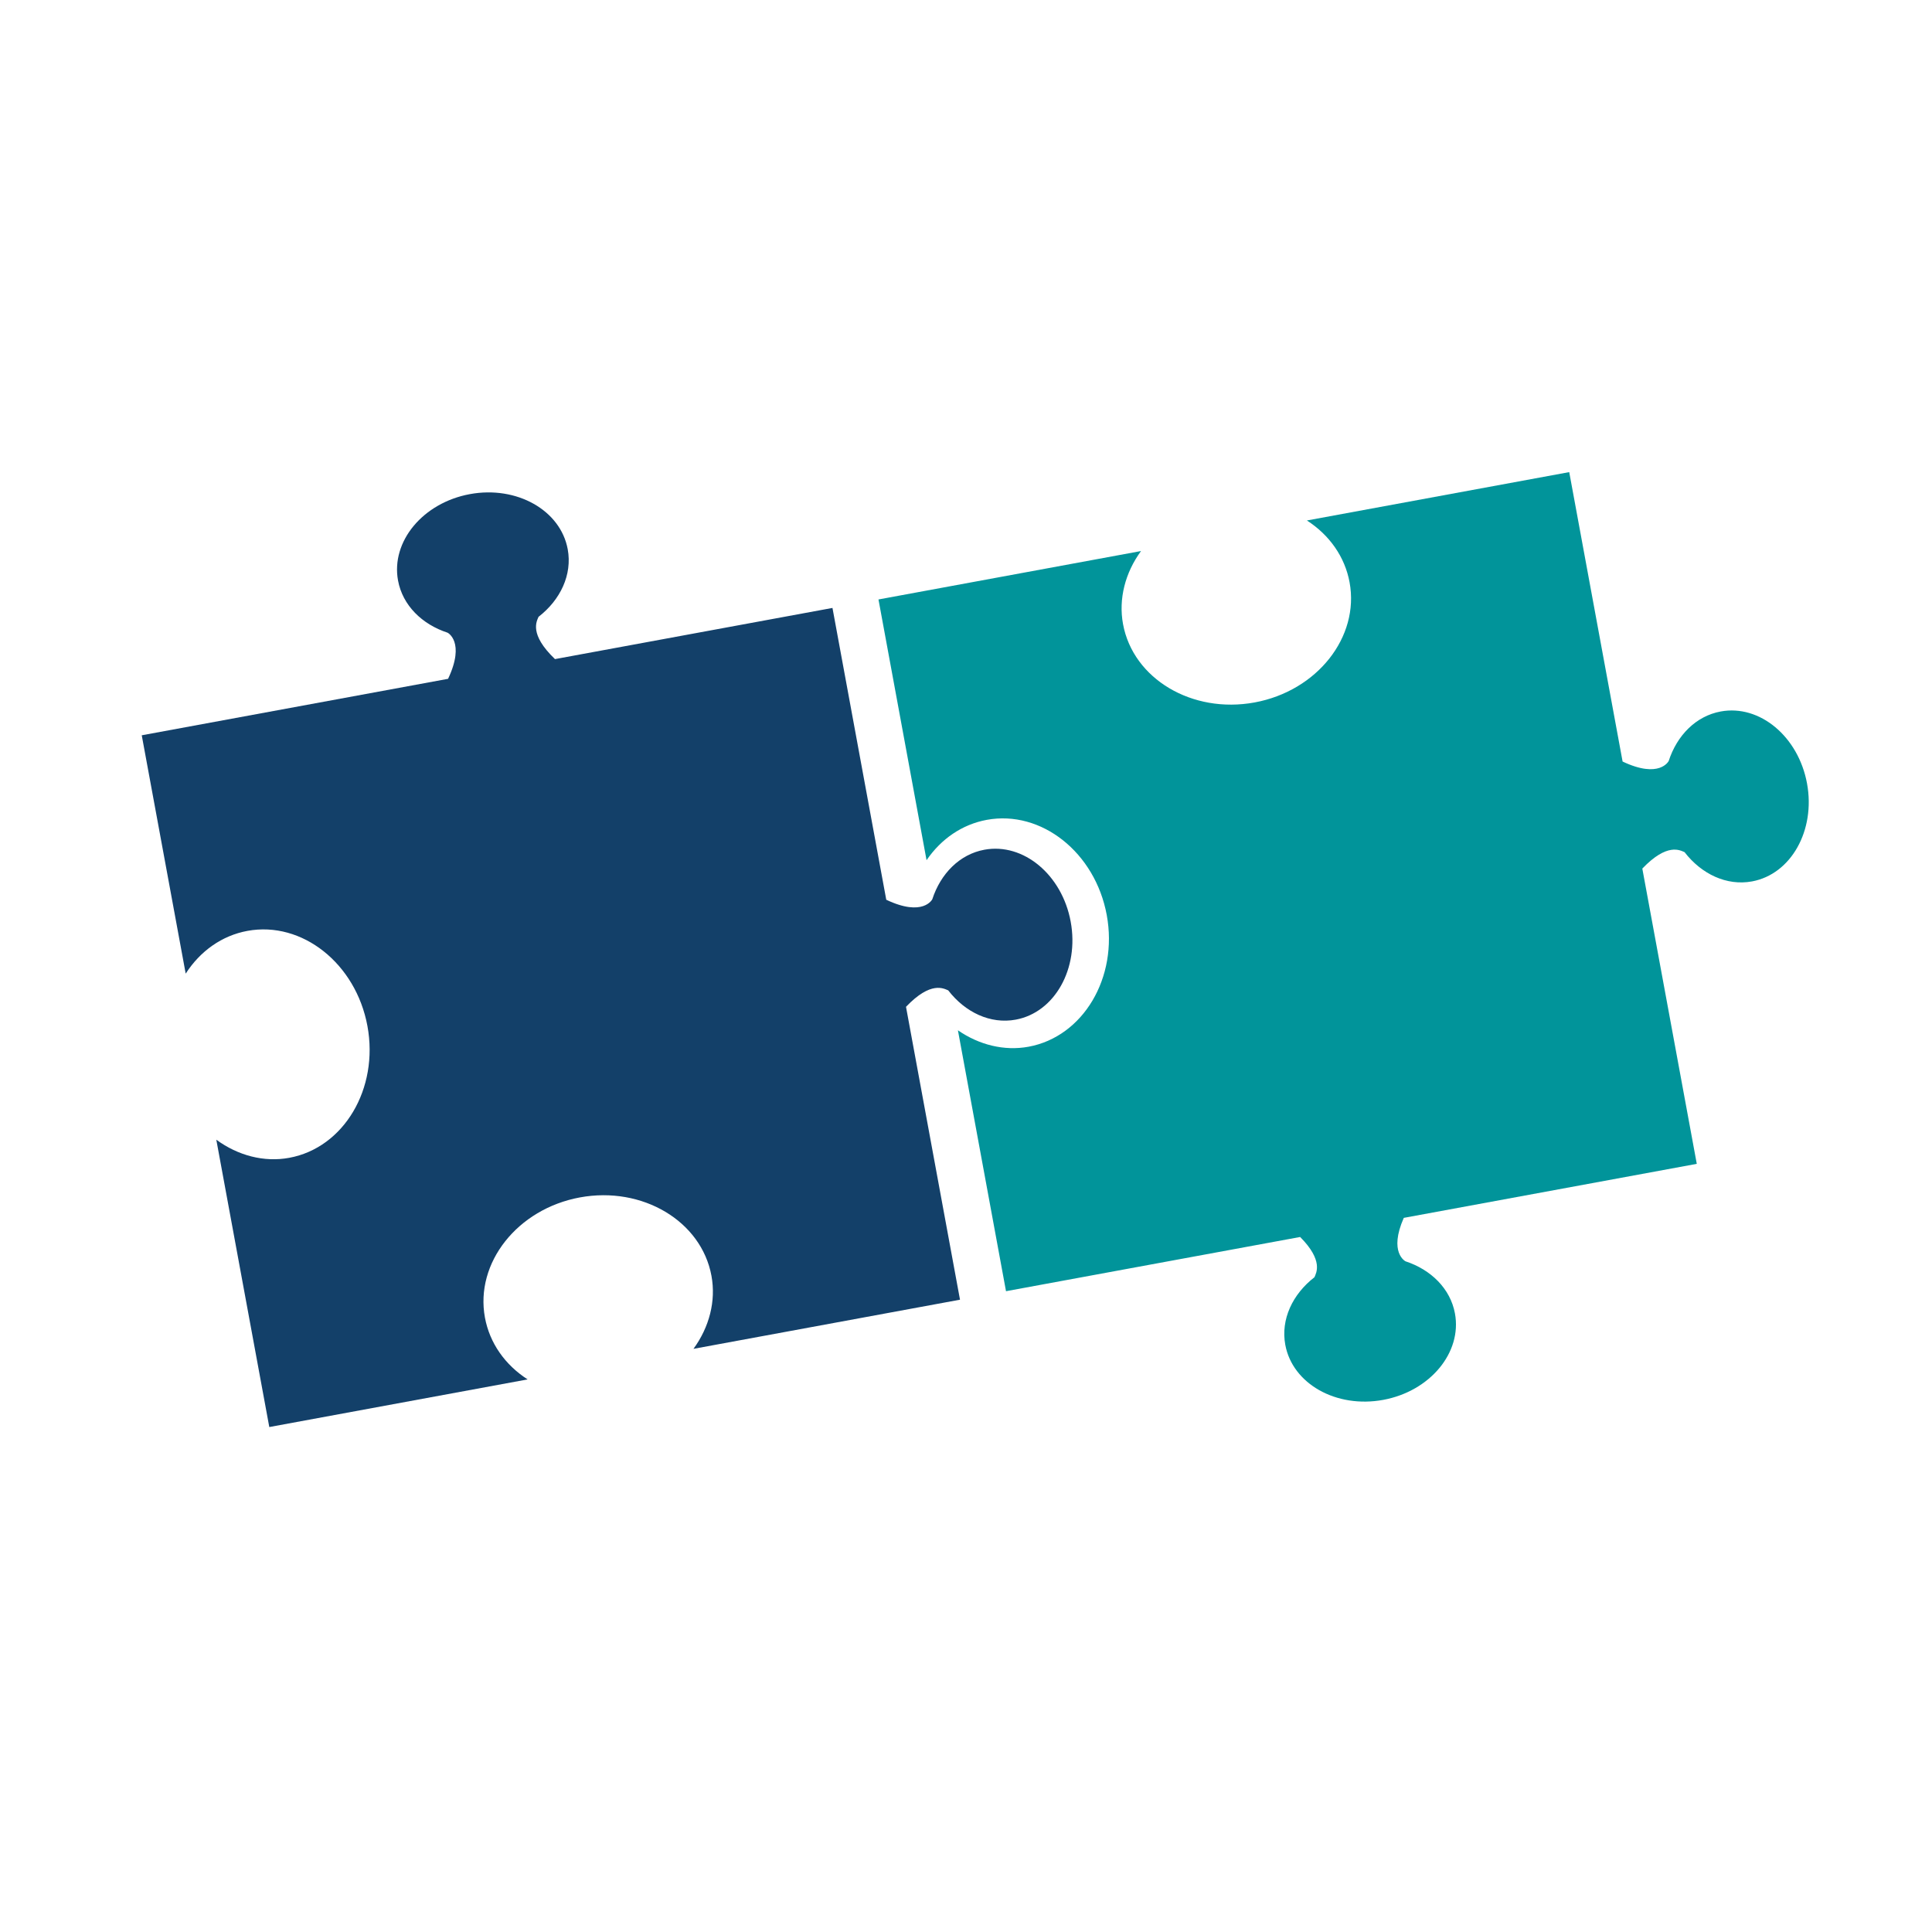
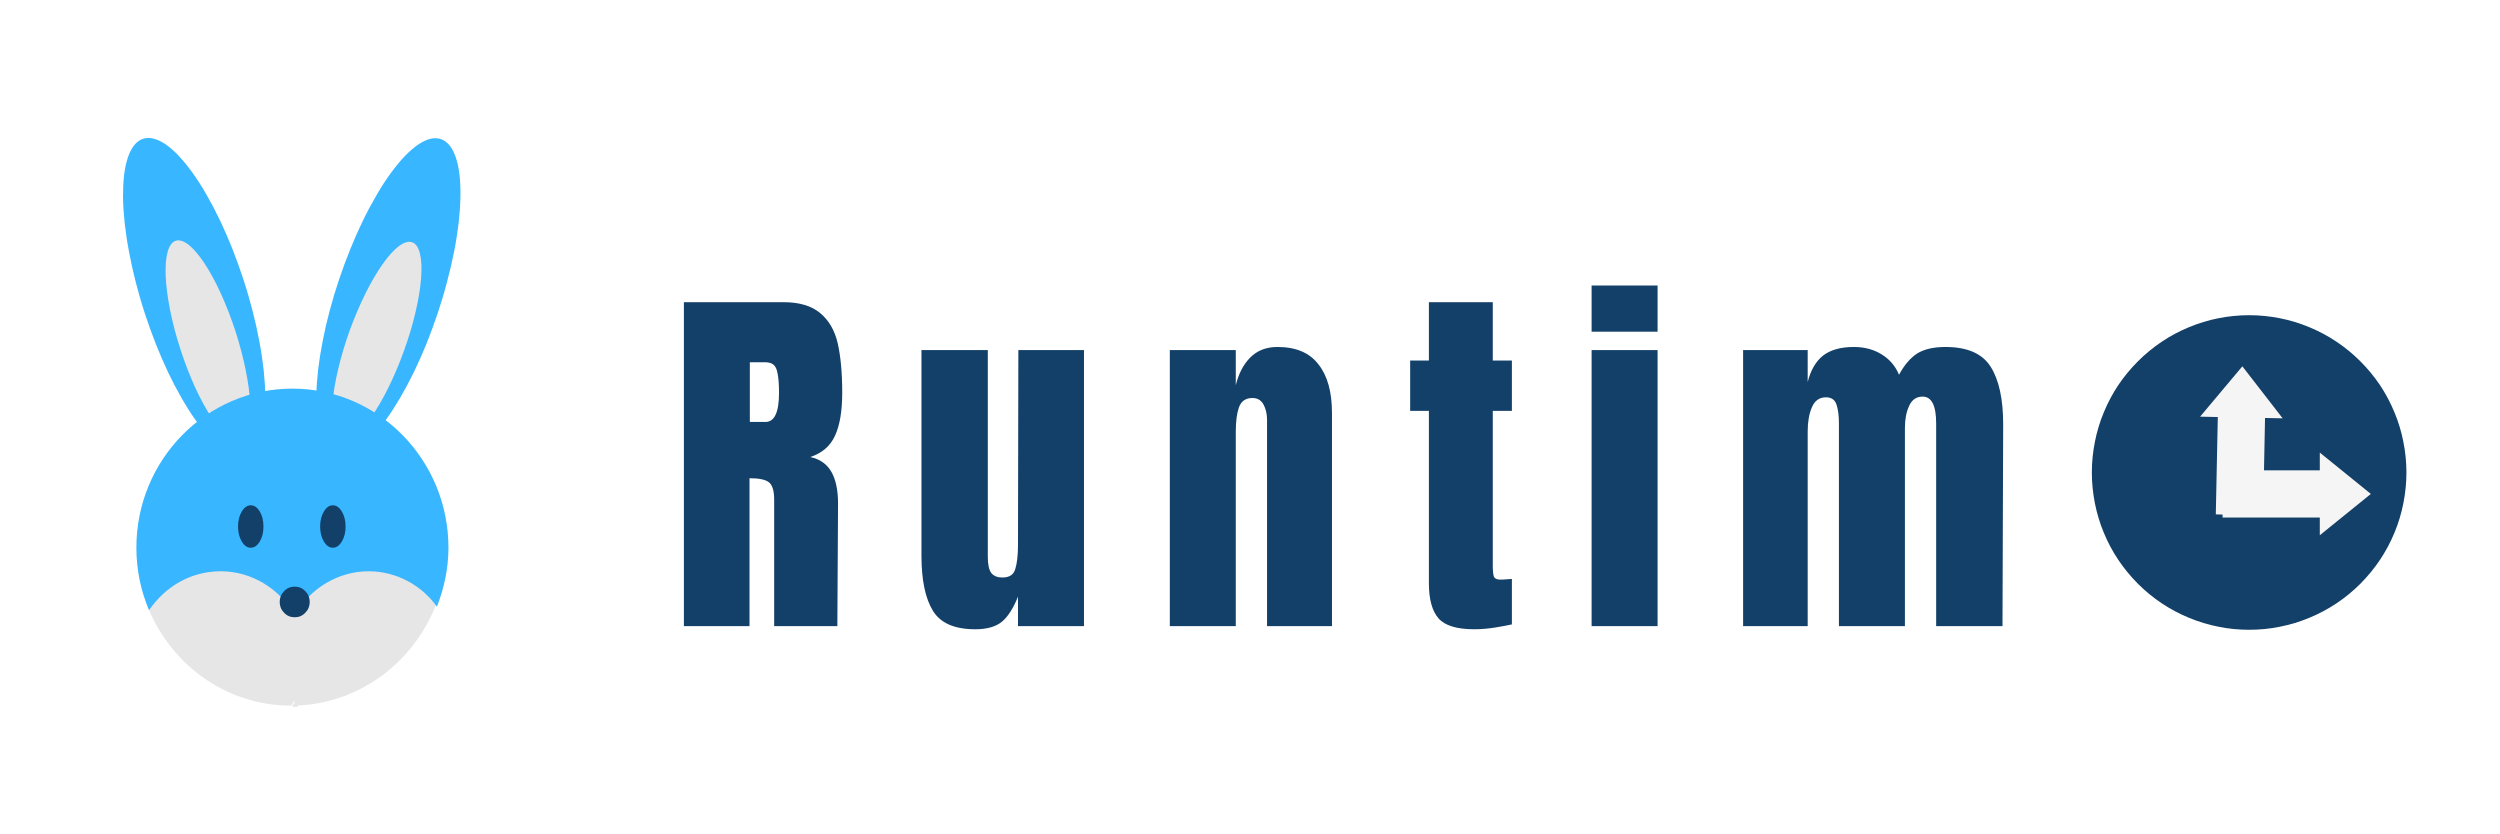
- <svg xmlns="http://www.w3.org/2000/svg" width="375pt" height="375pt" viewBox="0 0 375 375" version="1.2">
+ <svg xmlns="http://www.w3.org/2000/svg" xmlns:xlink="http://www.w3.org/1999/xlink" width="112.5pt" height="37.5pt" viewBox="0 0 112.5 37.5" version="1.2">
  <defs>
+     <g>
+       <symbol overflow="visible" id="glyph0-0">
+         <path style="stroke:none;" d="" />
+       </symbol>
+       <symbol overflow="visible" id="glyph0-1">
+         <path style="stroke:none;" d="M 0.641 -14.578 L 5.125 -14.578 C 5.832 -14.578 6.379 -14.414 6.766 -14.094 C 7.16 -13.77 7.426 -13.316 7.562 -12.734 C 7.695 -12.148 7.766 -11.406 7.766 -10.5 C 7.766 -9.676 7.656 -9.031 7.438 -8.562 C 7.227 -8.102 6.859 -7.785 6.328 -7.609 C 6.766 -7.516 7.082 -7.289 7.281 -6.938 C 7.477 -6.594 7.578 -6.117 7.578 -5.516 L 7.547 0 L 4.703 0 L 4.703 -5.703 C 4.703 -6.109 4.617 -6.367 4.453 -6.484 C 4.297 -6.598 4.008 -6.656 3.594 -6.656 L 3.594 0 L 0.641 0 Z M 4.312 -9.188 C 4.719 -9.188 4.922 -9.625 4.922 -10.5 C 4.922 -10.883 4.898 -11.172 4.859 -11.359 C 4.828 -11.555 4.766 -11.691 4.672 -11.766 C 4.586 -11.836 4.461 -11.875 4.297 -11.875 L 3.609 -11.875 L 3.609 -9.188 Z M 4.312 -9.188 " />
+       </symbol>
+       <symbol overflow="visible" id="glyph0-2">
+         <path style="stroke:none;" d="M 2.984 0.141 C 2.055 0.141 1.422 -0.133 1.078 -0.688 C 0.734 -1.25 0.562 -2.078 0.562 -3.172 L 0.562 -12.422 L 3.547 -12.422 L 3.547 -3.766 C 3.547 -3.68 3.547 -3.469 3.547 -3.125 C 3.547 -2.781 3.598 -2.535 3.703 -2.391 C 3.816 -2.254 3.984 -2.188 4.203 -2.188 C 4.516 -2.188 4.707 -2.312 4.781 -2.562 C 4.863 -2.82 4.906 -3.191 4.906 -3.672 L 4.906 -3.766 L 4.922 -12.422 L 7.875 -12.422 L 7.875 0 L 4.906 0 L 4.906 -1.328 C 4.695 -0.805 4.457 -0.43 4.188 -0.203 C 3.914 0.023 3.516 0.141 2.984 0.141 Z M 2.984 0.141 " />
+       </symbol>
+       <symbol overflow="visible" id="glyph0-3">
+         <path style="stroke:none;" d="M 0.594 -12.422 L 3.562 -12.422 L 3.562 -10.844 C 3.688 -11.352 3.898 -11.766 4.203 -12.078 C 4.516 -12.398 4.926 -12.562 5.438 -12.562 C 6.27 -12.562 6.883 -12.301 7.281 -11.781 C 7.688 -11.27 7.891 -10.539 7.891 -9.594 L 7.891 0 L 4.969 0 L 4.969 -9.281 C 4.969 -9.551 4.914 -9.781 4.812 -9.969 C 4.707 -10.164 4.539 -10.266 4.312 -10.266 C 4.008 -10.266 3.805 -10.125 3.703 -9.844 C 3.609 -9.57 3.562 -9.203 3.562 -8.734 L 3.562 0 L 0.594 0 Z M 0.594 -12.422 " />
+       </symbol>
+       <symbol overflow="visible" id="glyph0-4">
+         <path style="stroke:none;" d="M 3.156 0.141 C 2.375 0.141 1.836 -0.02 1.547 -0.344 C 1.254 -0.676 1.109 -1.207 1.109 -1.938 L 1.109 -9.688 L 0.266 -9.688 L 0.266 -11.953 L 1.109 -11.953 L 1.109 -14.578 L 3.984 -14.578 L 3.984 -11.953 L 4.844 -11.953 L 4.844 -9.688 L 3.984 -9.688 L 3.984 -2.719 C 3.984 -2.5 4 -2.336 4.031 -2.234 C 4.07 -2.141 4.164 -2.094 4.312 -2.094 C 4.426 -2.094 4.531 -2.098 4.625 -2.109 C 4.727 -2.117 4.801 -2.125 4.844 -2.125 L 4.844 -0.078 C 4.664 -0.035 4.414 0.008 4.094 0.062 C 3.77 0.113 3.457 0.141 3.156 0.141 Z M 3.156 0.141 " />
+       </symbol>
+       <symbol overflow="visible" id="glyph0-5">
+         <path style="stroke:none;" d="M 0.578 -13.25 L 0.578 -15.328 L 3.547 -15.328 L 3.547 -13.25 Z M 0.578 0 L 0.578 -12.422 L 3.547 -12.422 L 3.547 0 Z M 0.578 0 " />
+       </symbol>
+       <symbol overflow="visible" id="glyph0-6">
+         <path style="stroke:none;" d="M 0.594 -12.422 L 3.5 -12.422 L 3.5 -10.984 C 3.633 -11.516 3.863 -11.91 4.188 -12.172 C 4.52 -12.43 4.984 -12.562 5.578 -12.562 C 6.066 -12.562 6.488 -12.445 6.844 -12.219 C 7.195 -12 7.453 -11.695 7.609 -11.312 C 7.848 -11.75 8.117 -12.066 8.422 -12.266 C 8.734 -12.461 9.16 -12.562 9.703 -12.562 C 10.68 -12.562 11.359 -12.266 11.734 -11.672 C 12.109 -11.078 12.297 -10.211 12.297 -9.078 L 12.266 0 L 9.281 0 L 9.281 -9.125 C 9.281 -9.926 9.078 -10.328 8.672 -10.328 C 8.391 -10.328 8.188 -10.188 8.062 -9.906 C 7.938 -9.633 7.875 -9.305 7.875 -8.922 L 7.875 0 L 4.906 0 L 4.906 -9.125 C 4.906 -9.477 4.867 -9.758 4.797 -9.969 C 4.723 -10.188 4.566 -10.297 4.328 -10.297 C 4.023 -10.297 3.812 -10.145 3.688 -9.844 C 3.562 -9.551 3.5 -9.191 3.5 -8.766 L 3.5 0 L 0.594 0 Z M 0.594 -12.422 " />
+       </symbol>
+     </g>
    <clipPath id="clip1">
-       <path d="M 27 95 L 209 95 L 209 277 L 27 277 Z M 27 95 " />
+       <path d="M 100.008 20.367 L 106.699 20.367 L 106.699 24.086 L 100.008 24.086 Z M 100.008 20.367 " />
    </clipPath>
    <clipPath id="clip2">
-       <path d="M -10.328 83.121 L 352.555 16.219 L 400.965 278.793 L 38.082 345.695 Z M -10.328 83.121 " />
+       <path d="M 99 16 L 103 16 L 103 24 L 99 24 Z M 99 16 " />
    </clipPath>
    <clipPath id="clip3">
-       <path d="M -10.328 83.121 L 352.555 16.219 L 400.965 278.793 L 38.082 345.695 Z M -10.328 83.121 " />
+       <path d="M 98.918 23.133 L 99.051 16.445 L 102.766 16.52 L 102.633 23.207 Z M 98.918 23.133 " />
    </clipPath>
    <clipPath id="clip4">
-       <path d="M 170 91 L 352 91 L 352 273 L 170 273 Z M 170 91 " />
-     </clipPath>
-     <clipPath id="clip5">
-       <path d="M -10.328 83.121 L 352.555 16.219 L 400.965 278.793 L 38.082 345.695 Z M -10.328 83.121 " />
-     </clipPath>
-     <clipPath id="clip6">
-       <path d="M -10.328 83.121 L 352.555 16.219 L 400.965 278.793 L 38.082 345.695 Z M -10.328 83.121 " />
+       <path d="M 98.918 23.133 L 99.051 16.445 L 102.766 16.52 L 102.633 23.207 Z M 98.918 23.133 " />
    </clipPath>
  </defs>
  <g id="surface1">
-     <rect x="0" y="0" width="375" height="375" style="fill:rgb(100%,100%,100%);fill-opacity:1;stroke:none;" />
-     <rect x="0" y="0" width="375" height="375" style="fill:rgb(100%,100%,100%);fill-opacity:1;stroke:none;" />
-     <rect x="0" y="0" width="375" height="375" style="fill:rgb(100%,100%,100%);fill-opacity:1;stroke:none;" />
-     <rect x="0" y="0" width="375" height="375" style="fill:rgb(100%,100%,100%);fill-opacity:1;stroke:none;" />
+     <g style="fill:rgb(7.449%,25.099%,41.179%);fill-opacity:1;">
+       <use xlink:href="#glyph0-1" x="30.134" y="28.176" />
+     </g>
+     <g style="fill:rgb(7.449%,25.099%,41.179%);fill-opacity:1;">
+       <use xlink:href="#glyph0-2" x="40.904" y="28.176" />
+     </g>
+     <g style="fill:rgb(7.449%,25.099%,41.179%);fill-opacity:1;">
+       <use xlink:href="#glyph0-3" x="52.048" y="28.176" />
+     </g>
+     <g style="fill:rgb(7.449%,25.099%,41.179%);fill-opacity:1;">
+       <use xlink:href="#glyph0-4" x="63.191" y="28.176" />
+     </g>
+     <g style="fill:rgb(7.449%,25.099%,41.179%);fill-opacity:1;">
+       <use xlink:href="#glyph0-5" x="71.044" y="28.176" />
+     </g>
+     <g style="fill:rgb(7.449%,25.099%,41.179%);fill-opacity:1;">
+       <use xlink:href="#glyph0-6" x="77.846" y="28.176" />
+     </g>
+     <path style=" stroke:none;fill-rule:nonzero;fill:rgb(7.449%,25.099%,41.179%);fill-opacity:1;" d="M 101.211 14.184 C 100.746 14.184 100.285 14.23 99.832 14.32 C 99.375 14.41 98.93 14.547 98.504 14.723 C 98.074 14.902 97.664 15.117 97.277 15.379 C 96.891 15.637 96.535 15.93 96.207 16.258 C 95.879 16.586 95.582 16.945 95.324 17.328 C 95.066 17.715 94.848 18.125 94.672 18.555 C 94.492 18.984 94.359 19.426 94.27 19.883 C 94.18 20.336 94.133 20.797 94.133 21.262 C 94.133 21.727 94.18 22.188 94.27 22.645 C 94.359 23.098 94.492 23.543 94.672 23.973 C 94.848 24.402 95.066 24.809 95.324 25.195 C 95.582 25.582 95.879 25.938 96.207 26.27 C 96.535 26.598 96.891 26.891 97.277 27.148 C 97.664 27.406 98.074 27.625 98.504 27.801 C 98.93 27.98 99.375 28.113 99.832 28.203 C 100.285 28.297 100.746 28.34 101.211 28.34 C 101.676 28.34 102.137 28.297 102.594 28.203 C 103.047 28.113 103.492 27.98 103.918 27.801 C 104.348 27.625 104.758 27.406 105.145 27.148 C 105.531 26.891 105.887 26.598 106.215 26.27 C 106.543 25.938 106.84 25.582 107.098 25.195 C 107.355 24.809 107.574 24.402 107.75 23.973 C 107.93 23.543 108.062 23.098 108.152 22.645 C 108.242 22.188 108.289 21.727 108.289 21.262 C 108.289 20.797 108.242 20.336 108.152 19.883 C 108.062 19.426 107.93 18.984 107.75 18.555 C 107.574 18.125 107.355 17.715 107.098 17.328 C 106.84 16.945 106.543 16.586 106.215 16.258 C 105.887 15.93 105.531 15.637 105.145 15.379 C 104.758 15.117 104.348 14.902 103.918 14.723 C 103.492 14.547 103.047 14.41 102.594 14.32 C 102.137 14.23 101.676 14.184 101.211 14.184 Z M 101.211 14.184 " />
    <g clip-path="url(#clip1)" clip-rule="nonzero">
-       <g clip-path="url(#clip2)" clip-rule="nonzero">
-         <g clip-path="url(#clip3)" clip-rule="nonzero">
-           <path style=" stroke:none;fill-rule:nonzero;fill:rgb(7.449%,25.099%,41.179%);fill-opacity:1;" d="M 191.07 164.93 C 186.242 165.82 182.57 169.59 180.953 174.562 L 180.953 174.555 C 180.953 174.555 179.191 178.043 172.023 174.641 L 161.582 118 L 107.719 127.93 C 102.641 123.062 104.18 120.59 104.531 119.723 C 108.777 116.438 111.105 111.543 110.195 106.609 C 108.797 99.023 100.289 94.234 91.199 95.91 C 82.102 97.586 75.859 105.094 77.258 112.68 C 78.148 117.508 81.922 121.191 86.891 122.812 L 86.883 122.812 C 86.883 122.812 90.359 124.578 86.973 131.758 L 27.512 142.719 L 36.043 188.98 C 38.859 184.602 43.074 181.594 48.023 180.684 C 58.633 178.727 69.082 187.023 71.32 199.156 C 73.559 211.305 66.754 222.777 56.145 224.73 C 51.246 225.637 46.188 224.293 41.984 221.215 L 52.27 276.988 L 102.41 267.742 C 98.027 264.918 95.039 260.691 94.125 255.738 C 92.168 245.117 100.438 234.652 112.555 232.418 C 124.688 230.184 136.137 237.012 138.094 247.633 C 139 252.543 137.672 257.602 134.602 261.809 L 186.336 252.27 L 175.855 195.422 C 180.711 190.34 183.18 191.887 184.051 192.23 C 187.336 196.488 192.223 198.824 197.148 197.914 C 204.719 196.52 209.5 188.004 207.82 178.891 C 206.145 169.785 198.637 163.535 191.07 164.93 " />
+       <path style=" stroke:none;fill-rule:nonzero;fill:rgb(96.078%,96.078%,96.078%);fill-opacity:1;" d="M 104.391 24.086 L 104.391 23.289 L 100.016 23.289 L 100.016 21.164 L 104.391 21.164 L 104.391 20.367 L 106.688 22.227 Z M 104.391 24.086 " />
+     </g>
+     <g clip-path="url(#clip2)" clip-rule="nonzero">
+       <g clip-path="url(#clip3)" clip-rule="nonzero">
+         <g clip-path="url(#clip4)" clip-rule="nonzero">
+           <path style=" stroke:none;fill-rule:nonzero;fill:rgb(96.078%,96.078%,96.078%);fill-opacity:1;" d="M 102.719 18.824 L 101.926 18.809 L 101.84 23.191 L 99.711 23.148 L 99.801 18.766 L 99.004 18.75 L 100.906 16.484 Z M 102.719 18.824 " />
        </g>
      </g>
    </g>
-     <g clip-path="url(#clip4)" clip-rule="nonzero">
-       <g clip-path="url(#clip5)" clip-rule="nonzero">
-         <g clip-path="url(#clip6)" clip-rule="nonzero">
-           <path style=" stroke:none;fill-rule:nonzero;fill:rgb(0.389%,58.04%,60.39%);fill-opacity:1;" d="M 333.988 138.098 C 329.168 138.984 325.488 142.758 323.883 147.734 L 323.879 147.727 C 323.879 147.727 322.113 151.215 314.945 147.812 L 304.586 91.637 L 253.668 101.023 C 258.043 103.844 261.039 108.07 261.953 113.031 C 263.914 123.656 255.641 134.109 243.52 136.344 C 231.387 138.582 219.938 131.762 217.98 121.141 C 217.074 116.23 218.402 111.16 221.473 106.957 L 170.512 116.355 L 179.844 166.965 C 182.664 162.832 186.754 160.016 191.531 159.133 C 202.129 157.18 212.582 165.469 214.82 177.609 C 217.059 189.75 210.246 201.211 199.648 203.168 C 194.926 204.039 190.043 202.82 185.93 199.977 L 195.266 250.621 L 252.359 240.098 C 256.922 244.695 255.48 247.059 255.137 247.906 C 250.898 251.191 248.562 256.082 249.473 261.02 C 250.871 268.605 259.375 273.395 268.477 271.715 C 277.566 270.039 283.805 262.535 282.406 254.945 C 281.516 250.121 277.75 246.434 272.785 244.812 L 272.793 244.809 C 272.793 244.809 269.5 243.125 272.473 236.387 L 329.344 225.902 L 318.773 168.59 C 323.633 163.516 326.105 165.051 326.973 165.402 C 330.254 169.656 335.141 171.988 340.066 171.082 C 347.645 169.684 352.418 161.168 350.742 152.066 C 349.062 142.953 341.562 136.699 333.988 138.098 " />
-         </g>
-       </g>
-     </g>
+     <path style=" stroke:none;fill-rule:nonzero;fill:rgb(90.199%,90.199%,90.199%);fill-opacity:1;" d="M 16.59 25.18 C 15.188 25.18 13.523 26.398 13.262 27.672 C 13 26.027 11.336 25.18 9.934 25.18 C 8.578 25.18 6.602 26.188 6.707 27.457 C 7.801 30.004 10.246 31.754 13.105 31.754 C 13.156 31.703 13.211 31.598 13.211 31.543 C 13.262 31.598 13.312 31.703 13.312 31.754 C 16.176 31.648 18.566 29.848 19.609 27.246 C 19.66 25.816 17.84 25.18 16.59 25.18 Z M 16.59 25.18 " />
+     <path style=" stroke:none;fill-rule:nonzero;fill:rgb(21.959%,71.37%,100%);fill-opacity:1;" d="M 19.848 6.262 C 19.992 6.312 20.121 6.41 20.234 6.547 C 20.344 6.688 20.438 6.871 20.516 7.098 C 20.59 7.32 20.645 7.582 20.68 7.883 C 20.711 8.184 20.727 8.516 20.719 8.879 C 20.711 9.246 20.684 9.633 20.637 10.047 C 20.586 10.465 20.52 10.895 20.43 11.344 C 20.34 11.793 20.234 12.25 20.109 12.715 C 19.988 13.18 19.848 13.645 19.691 14.109 C 19.535 14.574 19.367 15.031 19.188 15.477 C 19.004 15.922 18.816 16.352 18.617 16.762 C 18.414 17.172 18.211 17.555 18 17.914 C 17.789 18.27 17.578 18.598 17.367 18.891 C 17.152 19.184 16.941 19.438 16.734 19.652 C 16.527 19.867 16.328 20.043 16.133 20.172 C 15.941 20.305 15.758 20.391 15.582 20.43 C 15.41 20.473 15.25 20.469 15.105 20.418 C 14.961 20.367 14.832 20.27 14.719 20.129 C 14.605 19.988 14.512 19.809 14.438 19.582 C 14.363 19.359 14.309 19.094 14.273 18.797 C 14.238 18.496 14.227 18.164 14.234 17.797 C 14.242 17.434 14.27 17.043 14.316 16.629 C 14.367 16.215 14.434 15.785 14.523 15.336 C 14.609 14.887 14.715 14.43 14.84 13.965 C 14.965 13.496 15.105 13.031 15.262 12.566 C 15.418 12.102 15.586 11.648 15.766 11.203 C 15.945 10.758 16.137 10.328 16.336 9.918 C 16.535 9.508 16.742 9.125 16.953 8.766 C 17.16 8.406 17.371 8.082 17.586 7.789 C 17.801 7.496 18.008 7.242 18.215 7.027 C 18.426 6.809 18.625 6.637 18.82 6.504 C 19.012 6.375 19.195 6.289 19.367 6.246 C 19.543 6.207 19.699 6.211 19.848 6.262 Z M 19.848 6.262 " />
+     <path style=" stroke:none;fill-rule:nonzero;fill:rgb(21.959%,71.37%,100%);fill-opacity:1;" d="M 10.961 12.598 C 11.113 13.062 11.246 13.531 11.367 13.996 C 11.488 14.465 11.59 14.922 11.672 15.371 C 11.758 15.82 11.82 16.254 11.867 16.668 C 11.91 17.082 11.934 17.473 11.938 17.836 C 11.941 18.203 11.926 18.535 11.887 18.836 C 11.852 19.133 11.793 19.395 11.719 19.621 C 11.641 19.844 11.547 20.027 11.434 20.164 C 11.316 20.305 11.188 20.398 11.043 20.449 C 10.898 20.496 10.738 20.5 10.566 20.457 C 10.391 20.414 10.211 20.328 10.016 20.195 C 9.824 20.062 9.625 19.887 9.418 19.668 C 9.215 19.449 9.008 19.191 8.797 18.898 C 8.586 18.602 8.379 18.277 8.172 17.914 C 7.965 17.555 7.762 17.168 7.566 16.758 C 7.371 16.344 7.184 15.914 7.008 15.469 C 6.832 15.02 6.668 14.562 6.516 14.098 C 6.363 13.633 6.23 13.164 6.109 12.699 C 5.988 12.23 5.887 11.773 5.805 11.324 C 5.719 10.875 5.656 10.441 5.609 10.027 C 5.566 9.613 5.539 9.223 5.535 8.859 C 5.535 8.492 5.551 8.16 5.586 7.859 C 5.625 7.562 5.68 7.301 5.758 7.074 C 5.836 6.852 5.93 6.668 6.043 6.531 C 6.156 6.391 6.289 6.297 6.434 6.246 C 6.578 6.199 6.738 6.195 6.91 6.238 C 7.082 6.281 7.266 6.367 7.461 6.5 C 7.652 6.633 7.852 6.809 8.055 7.027 C 8.262 7.246 8.469 7.504 8.68 7.797 C 8.891 8.094 9.098 8.418 9.305 8.781 C 9.512 9.141 9.715 9.527 9.91 9.938 C 10.105 10.352 10.293 10.781 10.469 11.227 C 10.645 11.676 10.809 12.133 10.961 12.598 Z M 10.961 12.598 " />
+     <path style=" stroke:none;fill-rule:nonzero;fill:rgb(90.199%,90.199%,90.199%);fill-opacity:1;" d="M 10.594 14.898 C 10.785 15.496 10.941 16.078 11.055 16.648 C 11.172 17.219 11.238 17.73 11.262 18.191 C 11.281 18.648 11.254 19.02 11.176 19.297 C 11.098 19.574 10.977 19.742 10.812 19.797 C 10.648 19.852 10.453 19.793 10.23 19.617 C 10.004 19.441 9.766 19.16 9.516 18.781 C 9.262 18.398 9.016 17.945 8.773 17.418 C 8.535 16.887 8.316 16.328 8.125 15.734 C 7.93 15.141 7.777 14.559 7.66 13.988 C 7.547 13.418 7.477 12.902 7.457 12.441 C 7.438 11.984 7.465 11.613 7.543 11.336 C 7.621 11.059 7.738 10.891 7.902 10.836 C 8.066 10.781 8.262 10.84 8.488 11.016 C 8.711 11.191 8.949 11.473 9.203 11.852 C 9.453 12.234 9.703 12.688 9.941 13.215 C 10.184 13.746 10.398 14.305 10.594 14.898 Z M 10.594 14.898 " />
+     <path style=" stroke:none;fill-rule:nonzero;fill:rgb(90.199%,90.199%,90.199%);fill-opacity:1;" d="M 18.555 10.906 C 18.715 10.965 18.832 11.137 18.898 11.418 C 18.969 11.699 18.984 12.066 18.949 12.527 C 18.914 12.984 18.828 13.496 18.695 14.062 C 18.562 14.629 18.391 15.203 18.176 15.793 C 17.965 16.379 17.73 16.934 17.473 17.453 C 17.215 17.973 16.953 18.418 16.691 18.793 C 16.426 19.164 16.18 19.434 15.945 19.602 C 15.715 19.773 15.52 19.824 15.359 19.766 C 15.195 19.703 15.082 19.535 15.012 19.254 C 14.945 18.973 14.93 18.602 14.965 18.145 C 15 17.684 15.082 17.172 15.219 16.605 C 15.352 16.043 15.523 15.465 15.734 14.875 C 15.949 14.289 16.184 13.734 16.441 13.215 C 16.699 12.695 16.961 12.25 17.223 11.879 C 17.488 11.504 17.734 11.234 17.965 11.066 C 18.195 10.898 18.395 10.844 18.555 10.906 Z M 18.555 10.906 " />
+     <path style=" stroke:none;fill-rule:nonzero;fill:rgb(21.959%,71.37%,100%);fill-opacity:1;" d="M 9.934 25.707 C 11.336 25.707 12.586 26.504 13.262 27.672 C 13.938 26.504 15.188 25.707 16.59 25.707 C 17.84 25.707 18.984 26.344 19.66 27.301 C 19.973 26.504 20.18 25.602 20.18 24.648 C 20.18 20.723 17.059 17.488 13.156 17.488 C 9.309 17.488 6.137 20.672 6.137 24.648 C 6.137 25.656 6.344 26.609 6.707 27.457 C 7.438 26.398 8.578 25.707 9.934 25.707 Z M 9.934 25.707 " />
+     <path style=" stroke:none;fill-rule:nonzero;fill:rgb(7.449%,25.099%,41.179%);fill-opacity:1;" d="M 11.855 23.691 C 11.855 23.957 11.801 24.184 11.691 24.367 C 11.578 24.555 11.441 24.648 11.285 24.648 C 11.125 24.648 10.992 24.555 10.879 24.367 C 10.77 24.184 10.711 23.957 10.711 23.691 C 10.711 23.43 10.77 23.203 10.879 23.02 C 10.992 22.832 11.125 22.738 11.285 22.738 C 11.441 22.738 11.578 22.832 11.691 23.02 C 11.801 23.203 11.855 23.43 11.855 23.691 Z M 11.855 23.691 " />
+     <path style=" stroke:none;fill-rule:nonzero;fill:rgb(7.449%,25.099%,41.179%);fill-opacity:1;" d="M 15.551 23.691 C 15.551 23.957 15.496 24.184 15.383 24.367 C 15.27 24.555 15.137 24.648 14.977 24.648 C 14.82 24.648 14.684 24.555 14.574 24.367 C 14.461 24.184 14.406 23.957 14.406 23.691 C 14.406 23.43 14.461 23.203 14.574 23.02 C 14.684 22.832 14.82 22.738 14.977 22.738 C 15.137 22.738 15.27 22.832 15.383 23.02 C 15.496 23.203 15.551 23.43 15.551 23.691 Z M 15.551 23.691 " />
+     <path style=" stroke:none;fill-rule:nonzero;fill:rgb(90.199%,90.199%,90.199%);fill-opacity:1;" d="M 13.156 31.809 C 13.262 31.809 13.312 31.809 13.418 31.809 C 13.367 31.754 13.312 31.648 13.312 31.598 C 13.211 31.648 13.156 31.754 13.156 31.809 Z M 13.156 31.809 " />
+     <path style=" stroke:none;fill-rule:nonzero;fill:rgb(7.449%,25.099%,41.179%);fill-opacity:1;" d="M 13.938 27.086 C 13.938 27.277 13.871 27.441 13.738 27.574 C 13.609 27.711 13.449 27.777 13.262 27.777 C 13.074 27.777 12.914 27.711 12.785 27.574 C 12.652 27.441 12.586 27.277 12.586 27.086 C 12.586 26.898 12.652 26.734 12.785 26.602 C 12.914 26.465 13.074 26.398 13.262 26.398 C 13.449 26.398 13.609 26.465 13.738 26.602 C 13.871 26.734 13.938 26.898 13.938 27.086 Z M 13.938 27.086 " />
  </g>
</svg>
